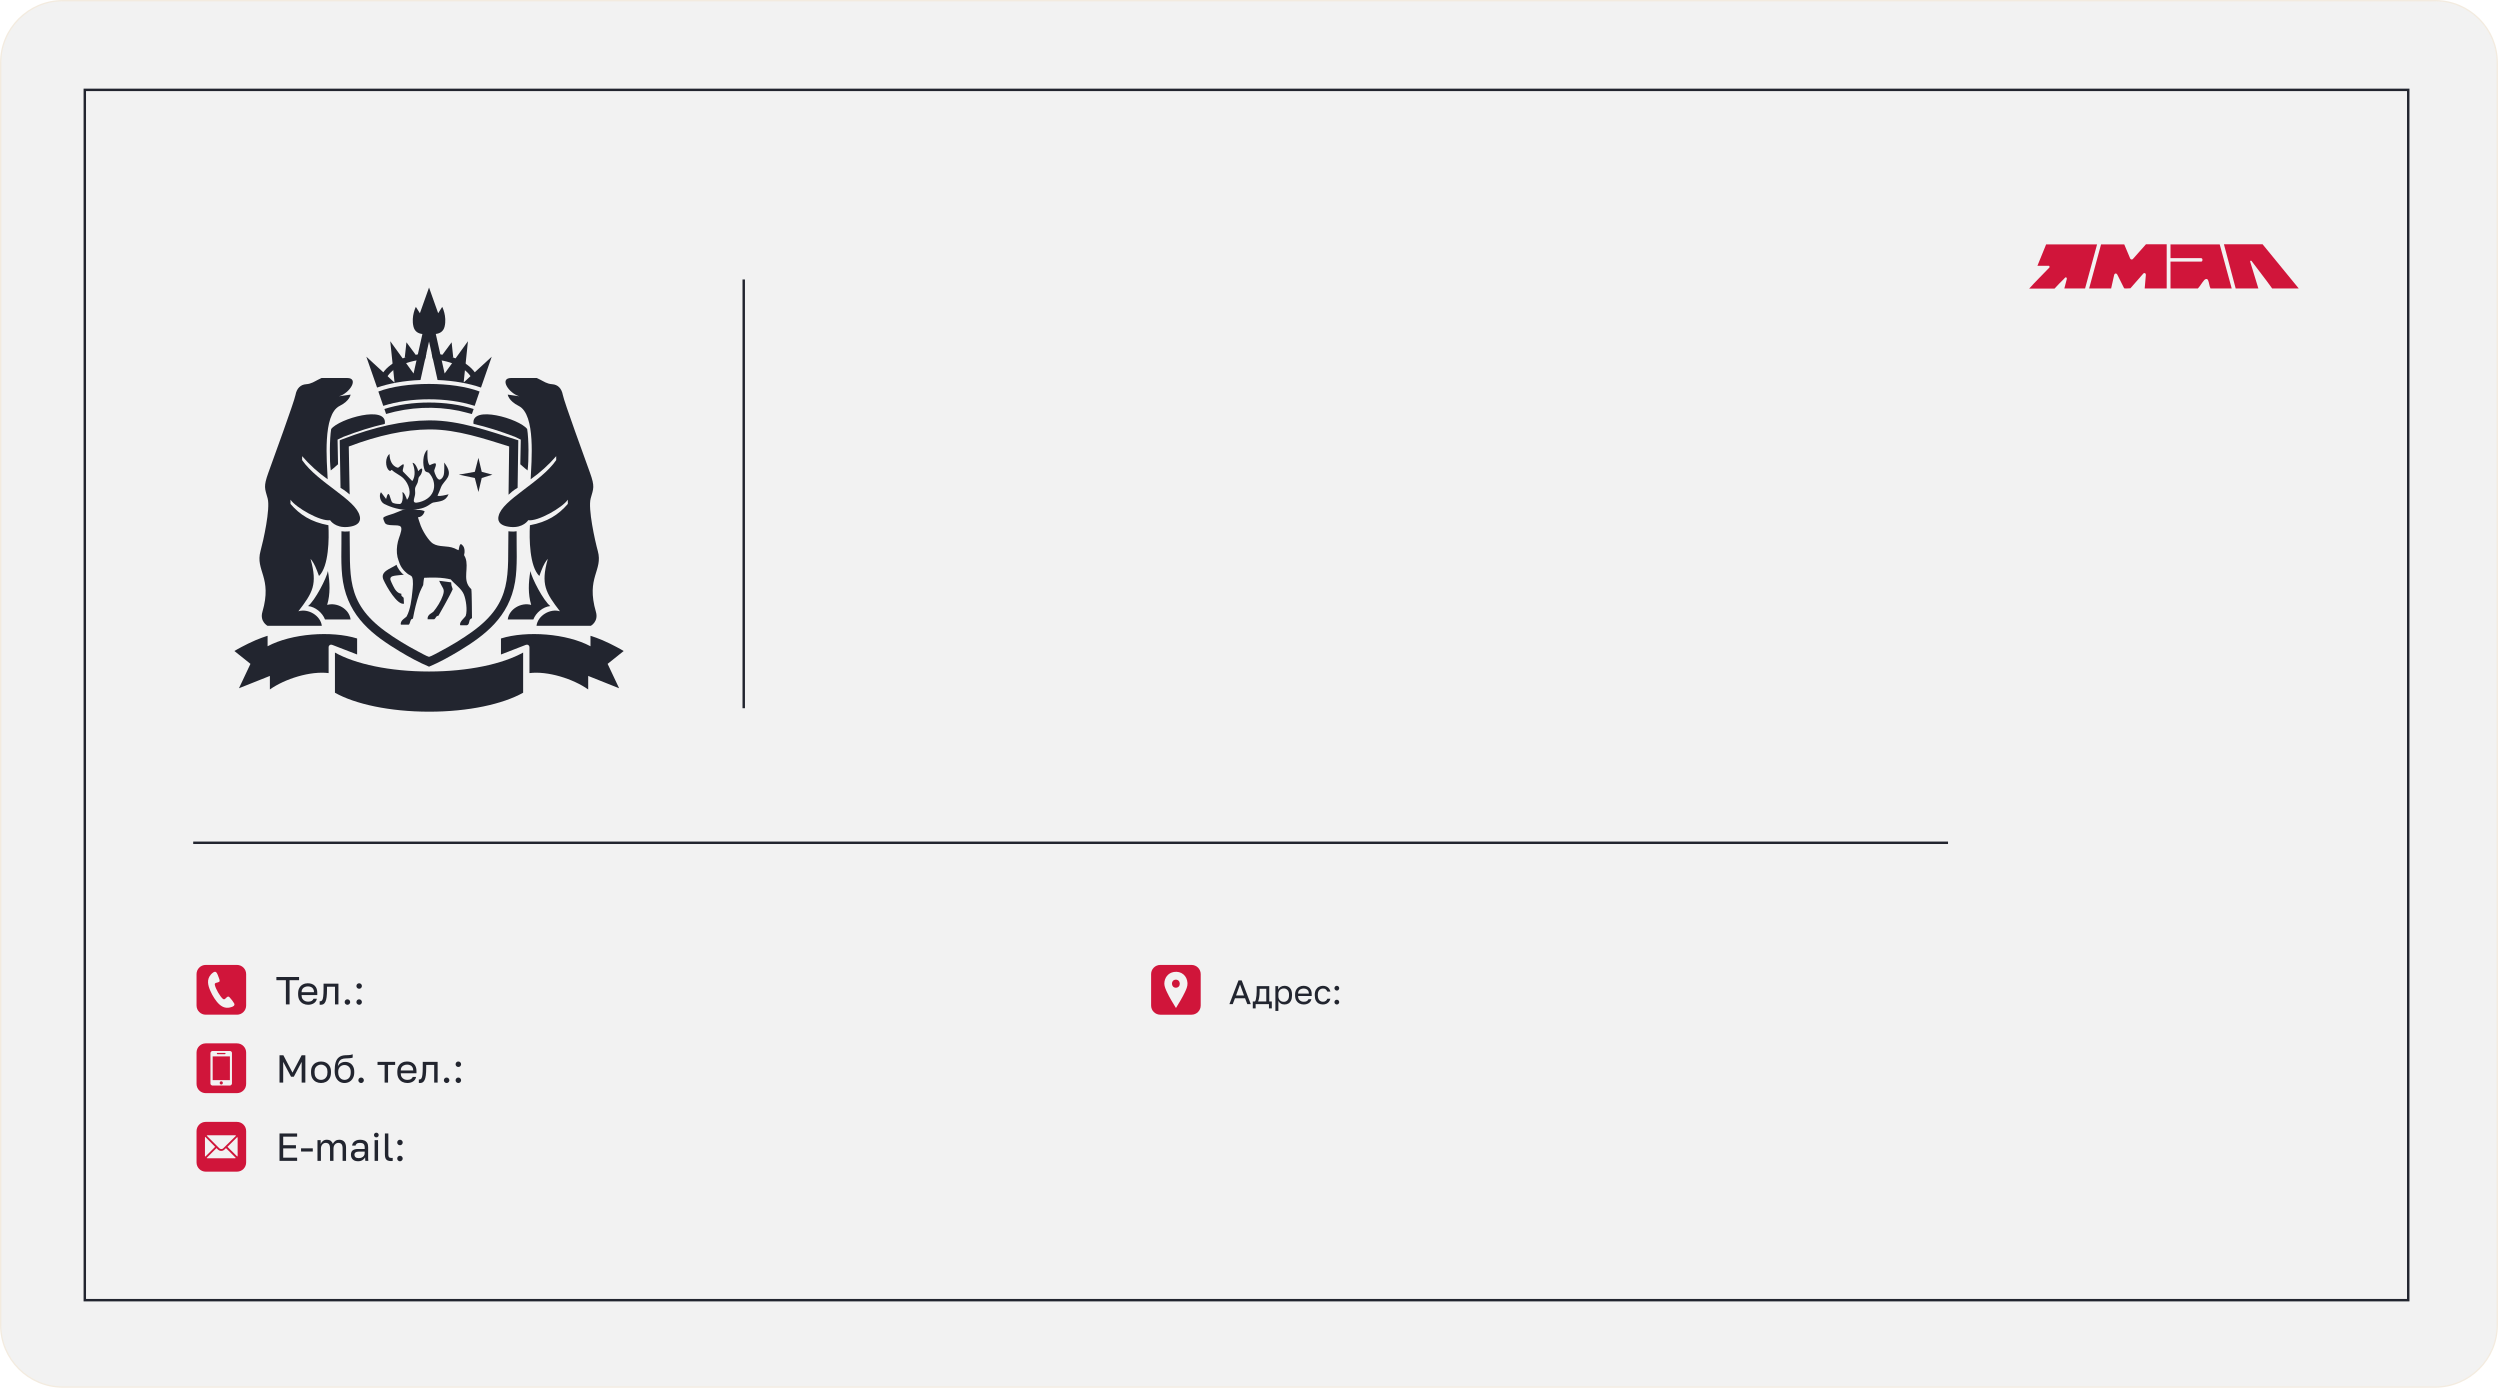
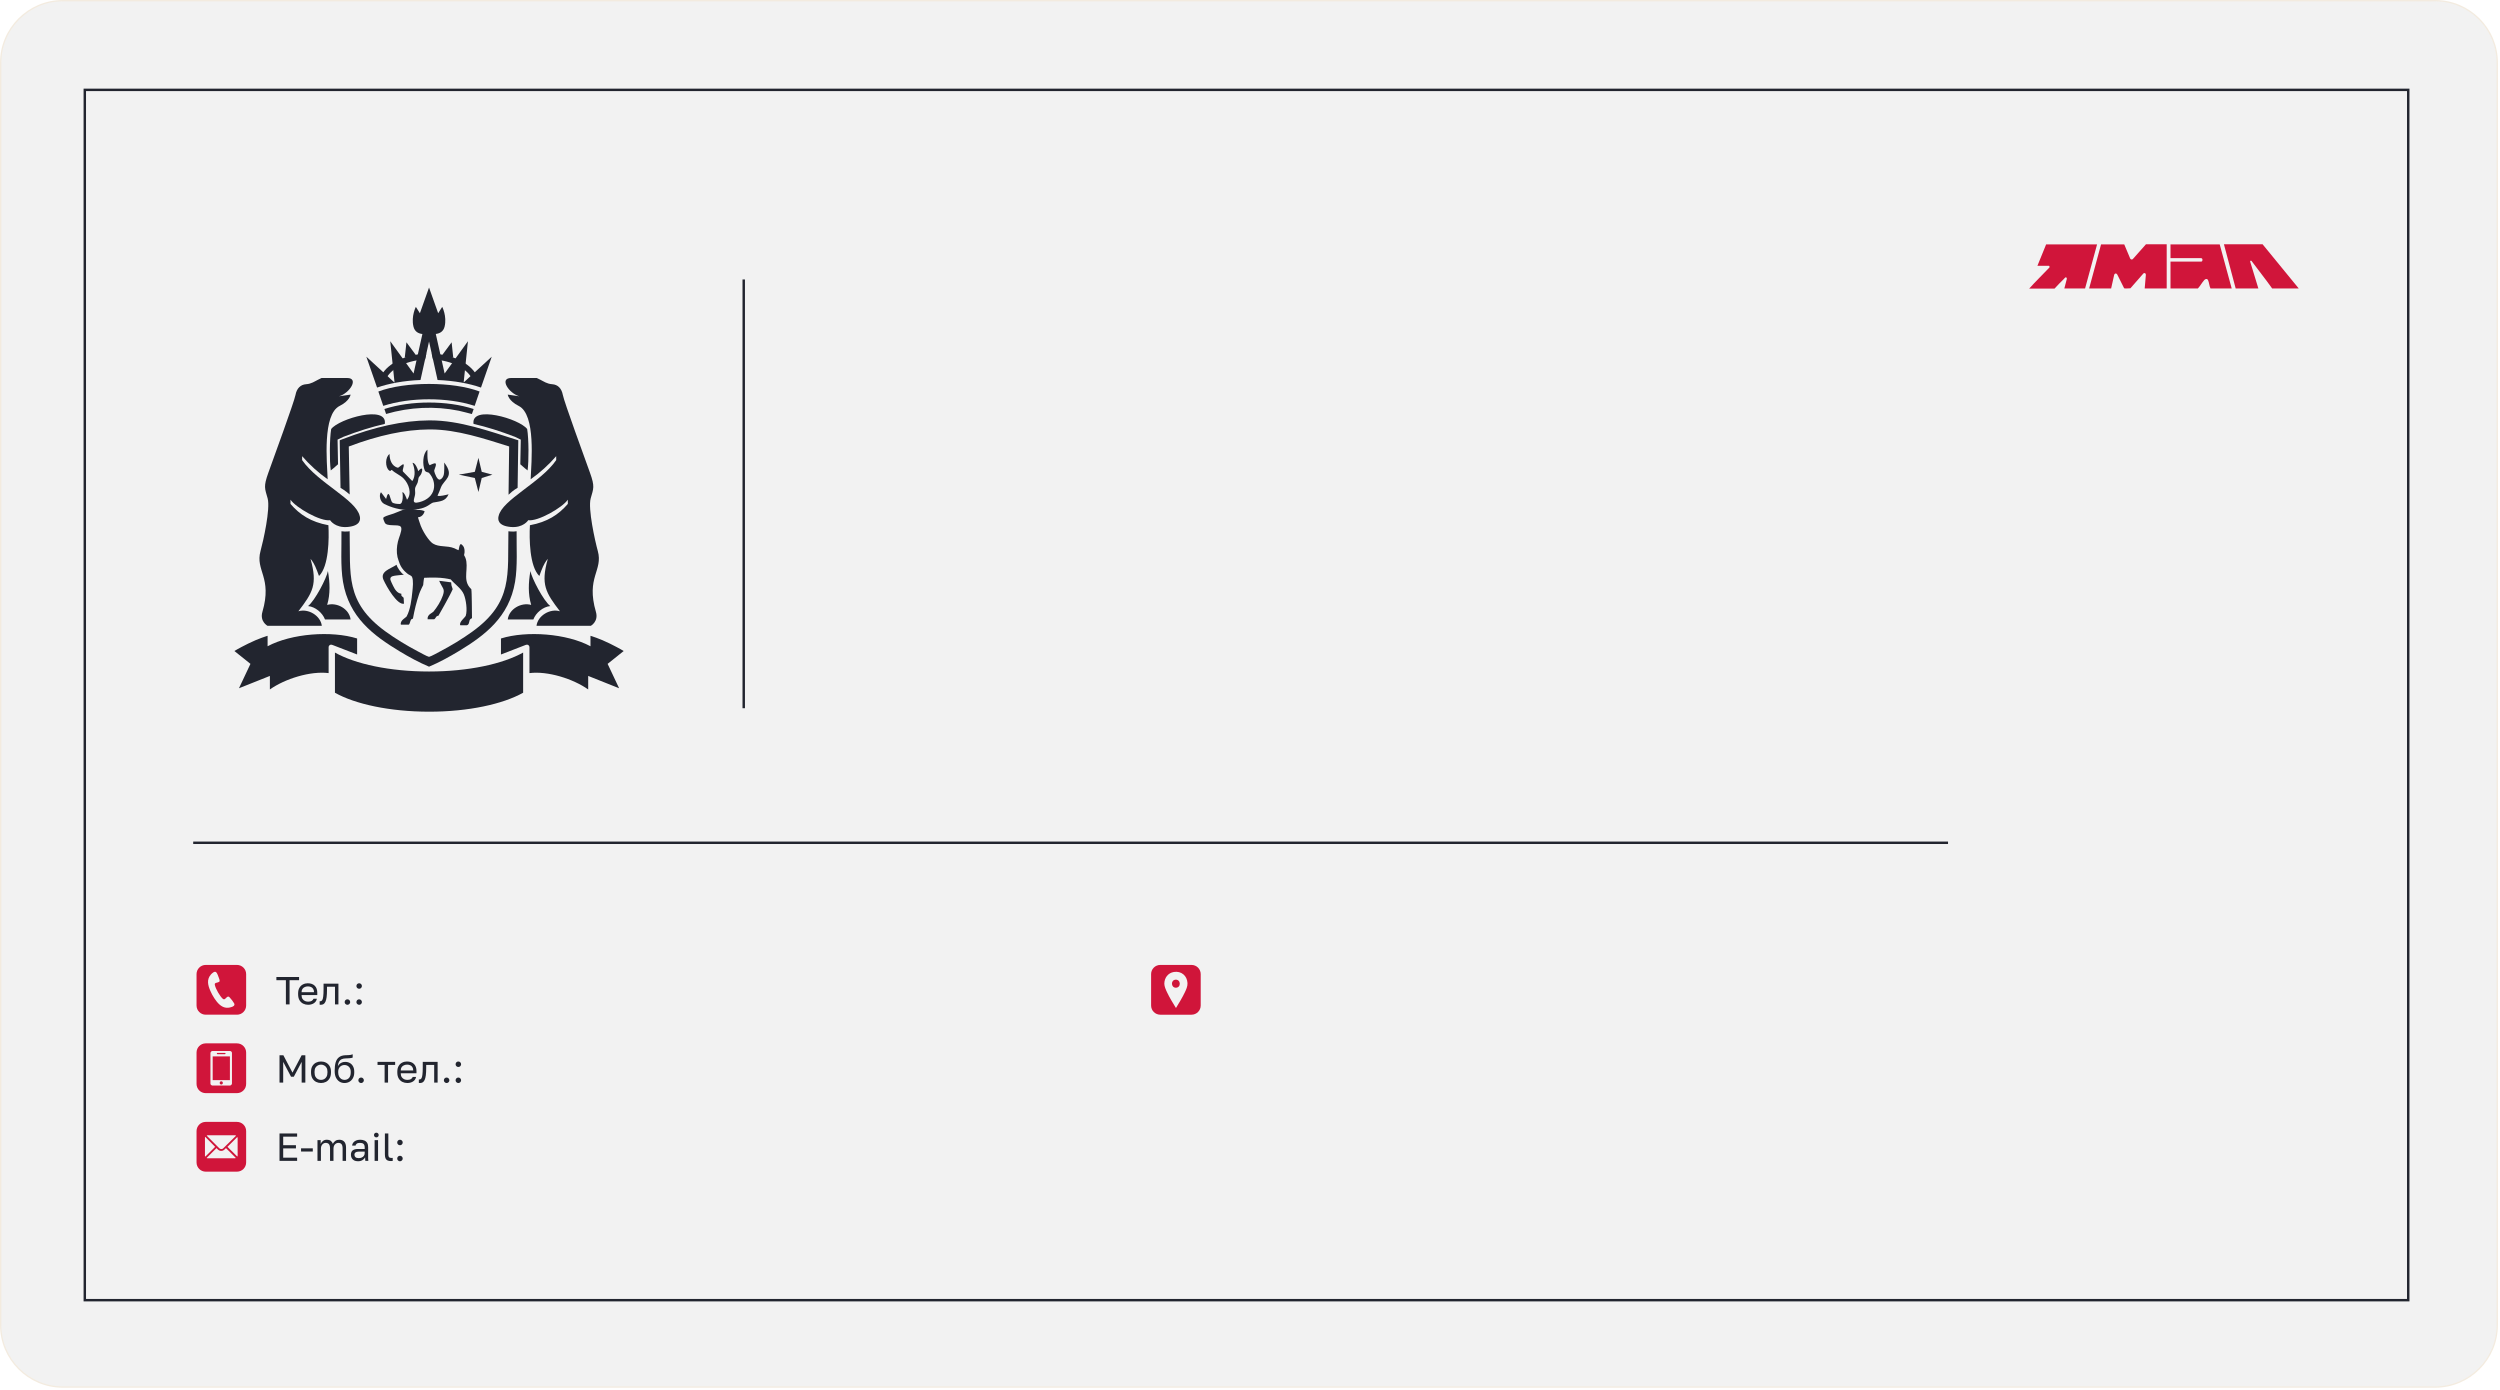
<svg xmlns="http://www.w3.org/2000/svg" width="921" height="512" viewBox="0 0 921 512" fill="none">
  <path d="M897.074 0.245H23.164C10.506 0.245 0.245 10.502 0.245 23.154V488.09C0.245 500.742 10.506 510.999 23.164 510.999H897.074C909.732 510.999 919.993 500.742 919.993 488.09V23.154C919.993 10.502 909.732 0.245 897.074 0.245Z" fill="#F2F2F2" stroke="#F3EBDF" stroke-width="0.489" stroke-miterlimit="10" />
  <path d="M769.632 106.277L774.029 90.029H782.571L784.734 95.18C784.878 95.577 785.347 95.757 785.707 95.469L790.573 89.993H798.214V106.277H790.104L790.537 101.233C790.537 100.693 790.104 100.441 789.672 100.693L784.842 106.205C784.842 106.205 782.715 106.349 782.535 106.205L780.012 101.161C779.688 100.585 779.075 100.621 778.859 101.269L777.742 106.277H769.632Z" fill="#D0153A" />
  <path d="M822.173 106.276H814.351C813.883 105.412 813.847 104.043 813.45 103.214C813.126 102.566 812.513 102.71 812.081 103.142C811.252 104.043 810.567 105.34 809.702 106.276H799.61V96.369H810.963C811.504 96.369 811.576 95.108 810.891 95.108H799.61V90.028H817.739L822.173 106.312V106.276Z" fill="#D0153A" />
  <path d="M772.575 89.992L768.142 106.276H760.5L761.437 102.674C761.185 101.629 760.717 102.386 760.32 102.782C759.167 103.935 757.977 105.088 756.896 106.312H747.561C749.94 103.646 752.535 101.161 754.986 98.567C755.166 98.459 754.986 97.918 754.842 97.918H750.588L753.796 90.028H772.575V89.992Z" fill="#D0153A" />
  <path d="M846.8 106.277H837.068C834.653 102.854 832.022 99.612 829.535 96.225C829.355 95.865 828.922 96.009 828.958 96.369L831.986 106.277H823.624L819.299 89.993H833.536C837.068 94.28 840.564 98.531 844.06 102.854C844.889 103.899 845.826 104.98 846.655 106.025C846.727 106.097 846.836 106.133 846.8 106.277Z" fill="#D0153A" />
  <path d="M71.178 310.481H717.654" stroke="#22252F" stroke-width="0.901" stroke-miterlimit="10" />
  <path d="M273.991 260.908L273.991 102.955" stroke="#22252F" stroke-width="0.901" stroke-miterlimit="10" />
  <path d="M887.194 33.107H31.239V478.982H887.194V33.107Z" stroke="#22252F" stroke-width="0.901" stroke-miterlimit="10" />
-   <path d="M452.909 369.926L456.26 361.173H457.436L460.787 369.926H459.512L458.674 367.751H454.972L454.135 369.926H452.909ZM455.36 366.725H458.286L456.823 362.674L455.36 366.725ZM461.531 371.49V368.951H462.343C462.468 368.784 462.577 368.505 462.669 368.113C462.76 367.713 462.831 367.246 462.881 366.713C462.939 366.179 462.969 365.625 462.969 365.049V363.299H467.595V368.951H468.533V371.49H467.483V369.926H462.581V371.49H461.531ZM463.469 368.951H466.495V364.274H464.044V365.3C464.044 366 463.994 366.679 463.894 367.338C463.802 367.988 463.661 368.526 463.469 368.951ZM469.852 372.427V363.299H470.878V364.549C471.103 364.107 471.415 363.77 471.815 363.536C472.224 363.295 472.695 363.174 473.228 363.174C474.062 363.174 474.729 363.449 475.229 363.999C475.729 364.541 475.98 365.35 475.98 366.425V366.675C475.98 367.425 475.863 368.051 475.629 368.551C475.404 369.051 475.083 369.426 474.667 369.676C474.258 369.926 473.779 370.051 473.228 370.051C472.662 370.051 472.186 369.926 471.803 369.676C471.428 369.426 471.144 369.114 470.953 368.738V372.427H469.852ZM472.978 369.076C473.52 369.076 473.97 368.872 474.329 368.463C474.696 368.055 474.879 367.459 474.879 366.675V366.425C474.879 365.7 474.696 365.141 474.329 364.749C473.97 364.349 473.52 364.149 472.978 364.149C472.578 364.149 472.224 364.233 471.915 364.399C471.615 364.566 471.378 364.795 471.203 365.087C471.036 365.37 470.953 365.691 470.953 366.05V367.05C470.953 367.45 471.036 367.805 471.203 368.113C471.378 368.413 471.615 368.651 471.915 368.826C472.224 368.993 472.578 369.076 472.978 369.076ZM480.297 370.051C479.738 370.051 479.213 369.931 478.721 369.689C478.238 369.447 477.846 369.076 477.546 368.576C477.254 368.076 477.108 367.442 477.108 366.675V366.425C477.108 365.691 477.25 365.087 477.533 364.612C477.817 364.128 478.192 363.77 478.659 363.536C479.125 363.295 479.63 363.174 480.172 363.174C481.147 363.174 481.901 363.441 482.435 363.974C482.969 364.508 483.235 365.262 483.235 366.237V366.938H478.208C478.208 367.455 478.313 367.867 478.521 368.176C478.738 368.484 479.005 368.709 479.321 368.851C479.646 368.984 479.972 369.051 480.297 369.051C480.797 369.051 481.18 368.968 481.447 368.801C481.722 368.634 481.918 368.405 482.035 368.113H483.11C482.977 368.747 482.648 369.23 482.122 369.564C481.606 369.889 480.997 370.051 480.297 370.051ZM480.234 364.174C479.892 364.174 479.567 364.241 479.259 364.374C478.95 364.499 478.696 364.699 478.496 364.974C478.304 365.25 478.208 365.604 478.208 366.037H482.197C482.189 365.579 482.093 365.216 481.91 364.949C481.735 364.674 481.501 364.478 481.21 364.362C480.918 364.237 480.593 364.174 480.234 364.174ZM487.363 370.051C486.796 370.051 486.283 369.931 485.825 369.689C485.375 369.439 485.016 369.064 484.749 368.563C484.491 368.063 484.362 367.434 484.362 366.675V366.425C484.362 365.708 484.503 365.108 484.787 364.624C485.07 364.141 485.441 363.778 485.9 363.536C486.358 363.295 486.846 363.174 487.363 363.174C487.888 363.174 488.338 363.27 488.713 363.461C489.097 363.645 489.405 363.899 489.639 364.224C489.872 364.541 490.031 364.899 490.114 365.3H488.989C488.855 364.983 488.668 364.716 488.426 364.499C488.192 364.283 487.838 364.174 487.363 364.174C487.038 364.174 486.733 364.253 486.45 364.412C486.167 364.562 485.933 364.804 485.75 365.137C485.575 365.462 485.487 365.891 485.487 366.425V366.675C485.487 367.242 485.575 367.701 485.75 368.051C485.933 368.401 486.167 368.655 486.45 368.813C486.733 368.972 487.038 369.051 487.363 369.051C487.771 369.051 488.113 368.951 488.388 368.751C488.672 368.551 488.872 368.276 488.989 367.926H490.114C490.014 368.359 489.835 368.738 489.576 369.064C489.318 369.38 489.001 369.626 488.626 369.801C488.251 369.968 487.83 370.051 487.363 370.051ZM492.489 370.051C492.331 370.051 492.185 370.01 492.051 369.926C491.918 369.851 491.809 369.747 491.726 369.614C491.651 369.48 491.614 369.334 491.614 369.176C491.614 368.926 491.697 368.718 491.864 368.551C492.039 368.384 492.247 368.301 492.489 368.301C492.731 368.301 492.935 368.384 493.102 368.551C493.277 368.718 493.364 368.926 493.364 369.176C493.364 369.334 493.323 369.48 493.239 369.614C493.164 369.747 493.06 369.851 492.927 369.926C492.802 370.01 492.656 370.051 492.489 370.051ZM492.489 364.924C492.331 364.924 492.185 364.887 492.051 364.812C491.918 364.729 491.809 364.62 491.726 364.487C491.651 364.353 491.614 364.207 491.614 364.049C491.614 363.799 491.697 363.591 491.864 363.424C492.039 363.257 492.247 363.174 492.489 363.174C492.731 363.174 492.935 363.257 493.102 363.424C493.277 363.591 493.364 363.799 493.364 364.049C493.364 364.207 493.323 364.353 493.239 364.487C493.164 364.62 493.06 364.729 492.927 364.812C492.802 364.887 492.656 364.924 492.489 364.924Z" fill="#22252F" />
  <path d="M105.323 370.02V361.112H101.821V359.93H110.181V361.112H106.678V370.02H105.323ZM113.5 370.164C112.857 370.164 112.251 370.025 111.684 369.746C111.127 369.468 110.675 369.04 110.329 368.463C109.993 367.887 109.825 367.156 109.825 366.272V365.984C109.825 365.138 109.988 364.442 110.315 363.894C110.642 363.336 111.074 362.923 111.612 362.654C112.15 362.375 112.732 362.236 113.356 362.236C114.481 362.236 115.35 362.544 115.965 363.159C116.58 363.774 116.888 364.643 116.888 365.768V366.575H111.093C111.093 367.171 111.213 367.646 111.454 368.002C111.703 368.358 112.011 368.617 112.376 368.78C112.751 368.934 113.126 369.011 113.5 369.011C114.077 369.011 114.519 368.915 114.827 368.723C115.144 368.531 115.37 368.266 115.504 367.93H116.744C116.59 368.66 116.21 369.218 115.605 369.602C115.009 369.977 114.308 370.164 113.5 370.164ZM113.428 363.389C113.034 363.389 112.66 363.466 112.304 363.62C111.948 363.764 111.655 363.995 111.425 364.312C111.204 364.629 111.093 365.037 111.093 365.537H115.692C115.682 365.009 115.571 364.591 115.36 364.283C115.158 363.966 114.889 363.74 114.553 363.606C114.216 363.461 113.842 363.389 113.428 363.389ZM118.19 370.164C118.123 370.164 118.05 370.159 117.974 370.15C117.906 370.14 117.834 370.131 117.757 370.121V368.853C117.786 368.862 117.858 368.867 117.974 368.867C118.262 368.867 118.497 368.742 118.68 368.492C118.863 368.233 118.992 367.781 119.069 367.137C119.156 366.484 119.199 365.571 119.199 364.398V362.38H124.676V370.02H123.408V363.505H120.467V364.687C120.467 365.753 120.419 366.642 120.323 367.353C120.227 368.055 120.083 368.612 119.891 369.026C119.708 369.439 119.473 369.732 119.184 369.905C118.896 370.078 118.565 370.164 118.19 370.164ZM127.991 370.164C127.809 370.164 127.641 370.116 127.487 370.02C127.333 369.934 127.208 369.814 127.112 369.66C127.026 369.506 126.982 369.338 126.982 369.155C126.982 368.867 127.078 368.627 127.271 368.435C127.472 368.242 127.713 368.146 127.991 368.146C128.27 368.146 128.505 368.242 128.698 368.435C128.899 368.627 129 368.867 129 369.155C129 369.338 128.952 369.506 128.856 369.66C128.77 369.814 128.65 369.934 128.496 370.02C128.352 370.116 128.184 370.164 127.991 370.164ZM132.313 370.164C132.13 370.164 131.962 370.116 131.808 370.02C131.655 369.934 131.53 369.814 131.434 369.66C131.347 369.506 131.304 369.338 131.304 369.155C131.304 368.867 131.4 368.627 131.592 368.435C131.794 368.242 132.034 368.146 132.313 368.146C132.592 368.146 132.827 368.242 133.019 368.435C133.221 368.627 133.322 368.867 133.322 369.155C133.322 369.338 133.274 369.506 133.178 369.66C133.091 369.814 132.971 369.934 132.818 370.02C132.673 370.116 132.505 370.164 132.313 370.164ZM132.313 364.254C132.13 364.254 131.962 364.211 131.808 364.124C131.655 364.028 131.53 363.903 131.434 363.75C131.347 363.596 131.304 363.428 131.304 363.245C131.304 362.957 131.4 362.717 131.592 362.524C131.794 362.332 132.034 362.236 132.313 362.236C132.592 362.236 132.827 362.332 133.019 362.524C133.221 362.717 133.322 362.957 133.322 363.245C133.322 363.428 133.274 363.596 133.178 363.75C133.091 363.903 132.971 364.028 132.818 364.124C132.673 364.211 132.505 364.254 132.313 364.254Z" fill="#22252F" />
  <path d="M102.974 398.839V388.749H104.386L107.759 395.163L111.133 388.749H112.488V398.839H111.133V391.199L108.235 396.677H107.226L104.329 391.199V398.839H102.974ZM118.259 398.983C117.615 398.983 117.009 398.844 116.442 398.565C115.885 398.277 115.433 397.845 115.087 397.268C114.751 396.691 114.583 395.966 114.583 395.091V394.803C114.583 393.977 114.751 393.285 115.087 392.727C115.433 392.17 115.885 391.752 116.442 391.473C117.009 391.195 117.615 391.055 118.259 391.055C118.912 391.055 119.517 391.195 120.075 391.473C120.632 391.752 121.079 392.17 121.415 392.727C121.761 393.285 121.934 393.977 121.934 394.803V395.091C121.934 395.966 121.761 396.691 121.415 397.268C121.079 397.845 120.632 398.277 120.075 398.565C119.517 398.844 118.912 398.983 118.259 398.983ZM118.259 397.83C118.653 397.83 119.027 397.744 119.383 397.571C119.748 397.388 120.046 397.095 120.277 396.691C120.517 396.288 120.637 395.754 120.637 395.091V394.803C120.637 394.188 120.517 393.693 120.277 393.318C120.046 392.934 119.748 392.655 119.383 392.482C119.027 392.3 118.653 392.208 118.259 392.208C117.874 392.208 117.499 392.3 117.134 392.482C116.769 392.655 116.466 392.934 116.226 393.318C115.995 393.693 115.88 394.188 115.88 394.803V395.091C115.88 395.754 115.995 396.288 116.226 396.691C116.466 397.095 116.769 397.388 117.134 397.571C117.499 397.744 117.874 397.83 118.259 397.83ZM126.902 398.983C126.229 398.983 125.619 398.815 125.071 398.479C124.533 398.133 124.101 397.638 123.774 396.994C123.457 396.35 123.298 395.572 123.298 394.659V394.371C123.298 393.217 123.413 392.232 123.644 391.416C123.884 390.599 124.288 389.964 124.855 389.513C125.422 389.052 126.2 388.797 127.19 388.749C127.594 388.73 127.964 388.715 128.3 388.706C128.636 388.686 128.939 388.658 129.208 388.619C129.477 388.571 129.717 388.494 129.929 388.388V389.614C129.833 389.671 129.674 389.719 129.453 389.758C129.242 389.796 128.968 389.83 128.632 389.859C128.295 389.878 127.887 389.897 127.406 389.916C126.791 389.926 126.272 390.027 125.85 390.219C125.436 390.411 125.114 390.719 124.884 391.142C124.653 391.565 124.509 392.136 124.451 392.857C124.605 392.511 124.816 392.218 125.086 391.978C125.355 391.728 125.667 391.536 126.022 391.401C126.378 391.267 126.767 391.199 127.19 391.199C127.844 391.199 128.415 391.344 128.905 391.632C129.405 391.92 129.794 392.333 130.073 392.871C130.361 393.41 130.506 394.054 130.506 394.803V395.091C130.506 395.879 130.347 396.566 130.03 397.153C129.722 397.729 129.295 398.181 128.747 398.508C128.209 398.825 127.594 398.983 126.902 398.983ZM126.902 397.83C127.574 397.83 128.127 397.6 128.559 397.138C128.992 396.667 129.208 395.985 129.208 395.091V394.803C129.208 394.063 128.992 393.472 128.559 393.03C128.127 392.578 127.574 392.353 126.902 392.353C126.229 392.353 125.677 392.578 125.244 393.03C124.812 393.472 124.595 394.063 124.595 394.803V395.091C124.595 395.658 124.696 396.148 124.898 396.562C125.11 396.965 125.388 397.278 125.734 397.499C126.09 397.72 126.479 397.83 126.902 397.83ZM133.031 398.983C132.848 398.983 132.68 398.935 132.526 398.839C132.373 398.753 132.248 398.633 132.152 398.479C132.065 398.325 132.022 398.157 132.022 397.974C132.022 397.686 132.118 397.446 132.31 397.254C132.512 397.061 132.752 396.965 133.031 396.965C133.31 396.965 133.545 397.061 133.737 397.254C133.939 397.446 134.04 397.686 134.04 397.974C134.04 398.157 133.992 398.325 133.896 398.479C133.809 398.633 133.689 398.753 133.535 398.839C133.391 398.935 133.223 398.983 133.031 398.983ZM141.691 398.839V392.324H139.082V391.199H145.569V392.324H142.96V398.839H141.691ZM150.044 398.983C149.401 398.983 148.795 398.844 148.228 398.565C147.671 398.287 147.219 397.859 146.873 397.282C146.537 396.706 146.369 395.975 146.369 395.091V394.803C146.369 393.957 146.532 393.261 146.859 392.713C147.185 392.156 147.618 391.742 148.156 391.473C148.694 391.195 149.276 391.055 149.9 391.055C151.025 391.055 151.894 391.363 152.509 391.978C153.124 392.593 153.432 393.462 153.432 394.587V395.394H147.637C147.637 395.99 147.757 396.466 147.997 396.821C148.247 397.177 148.555 397.436 148.92 397.6C149.295 397.753 149.67 397.83 150.044 397.83C150.621 397.83 151.063 397.734 151.371 397.542C151.688 397.35 151.913 397.085 152.048 396.749H153.288C153.134 397.479 152.754 398.037 152.149 398.421C151.553 398.796 150.852 398.983 150.044 398.983ZM149.972 392.208C149.578 392.208 149.204 392.285 148.848 392.439C148.492 392.583 148.199 392.814 147.969 393.131C147.748 393.448 147.637 393.857 147.637 394.356H152.235C152.226 393.828 152.115 393.41 151.904 393.102C151.702 392.785 151.433 392.559 151.097 392.425C150.76 392.28 150.386 392.208 149.972 392.208ZM154.734 398.983C154.666 398.983 154.594 398.979 154.517 398.969C154.45 398.959 154.378 398.95 154.301 398.94V397.672C154.33 397.681 154.402 397.686 154.517 397.686C154.806 397.686 155.041 397.561 155.224 397.311C155.406 397.052 155.536 396.6 155.613 395.956C155.699 395.303 155.743 394.39 155.743 393.217V391.199H161.22V398.839H159.952V392.324H157.011V393.506C157.011 394.572 156.963 395.461 156.867 396.172C156.771 396.874 156.627 397.431 156.435 397.845C156.252 398.258 156.017 398.551 155.728 398.724C155.44 398.897 155.108 398.983 154.734 398.983ZM164.535 398.983C164.353 398.983 164.184 398.935 164.031 398.839C163.877 398.753 163.752 398.633 163.656 398.479C163.569 398.325 163.526 398.157 163.526 397.974C163.526 397.686 163.622 397.446 163.814 397.254C164.016 397.061 164.257 396.965 164.535 396.965C164.814 396.965 165.049 397.061 165.242 397.254C165.443 397.446 165.544 397.686 165.544 397.974C165.544 398.157 165.496 398.325 165.4 398.479C165.314 398.633 165.194 398.753 165.04 398.839C164.896 398.935 164.727 398.983 164.535 398.983ZM168.857 398.983C168.674 398.983 168.506 398.935 168.352 398.839C168.199 398.753 168.074 398.633 167.978 398.479C167.891 398.325 167.848 398.157 167.848 397.974C167.848 397.686 167.944 397.446 168.136 397.254C168.338 397.061 168.578 396.965 168.857 396.965C169.136 396.965 169.371 397.061 169.563 397.254C169.765 397.446 169.866 397.686 169.866 397.974C169.866 398.157 169.818 398.325 169.722 398.479C169.635 398.633 169.515 398.753 169.361 398.839C169.217 398.935 169.049 398.983 168.857 398.983ZM168.857 393.073C168.674 393.073 168.506 393.03 168.352 392.944C168.199 392.847 168.074 392.723 167.978 392.569C167.891 392.415 167.848 392.247 167.848 392.064C167.848 391.776 167.944 391.536 168.136 391.344C168.338 391.151 168.578 391.055 168.857 391.055C169.136 391.055 169.371 391.151 169.563 391.344C169.765 391.536 169.866 391.776 169.866 392.064C169.866 392.247 169.818 392.415 169.722 392.569C169.635 392.723 169.515 392.847 169.361 392.944C169.217 393.03 169.049 393.073 168.857 393.073Z" fill="#22252F" />
  <path d="M102.974 427.663V417.573H109.46V418.755H104.329V421.883H109.028V423.065H104.329V426.481H109.46V427.663H102.974ZM110.907 424.218V423.036H115.231V424.218H110.907ZM116.959 427.663V420.023H118.142V421.465C118.305 420.994 118.584 420.614 118.978 420.326C119.381 420.028 119.838 419.879 120.347 419.879C121.01 419.879 121.519 420.023 121.875 420.312C122.231 420.59 122.476 420.951 122.61 421.393C122.86 420.922 123.177 420.552 123.561 420.283C123.955 420.014 124.426 419.879 124.974 419.879C125.762 419.879 126.377 420.12 126.819 420.6C127.261 421.071 127.482 421.816 127.482 422.834V427.663H126.214V423.123C126.214 422.363 126.079 421.825 125.81 421.508C125.551 421.191 125.152 421.033 124.614 421.033C124.306 421.033 124.018 421.119 123.749 421.292C123.48 421.455 123.264 421.696 123.1 422.013C122.937 422.32 122.855 422.69 122.855 423.123V427.663H121.587V423.123C121.587 422.363 121.452 421.825 121.183 421.508C120.914 421.191 120.515 421.033 119.987 421.033C119.679 421.033 119.391 421.119 119.122 421.292C118.853 421.455 118.636 421.696 118.473 422.013C118.31 422.32 118.228 422.69 118.228 423.123V427.663H116.959ZM131.89 427.807C131.333 427.807 130.857 427.707 130.463 427.505C130.078 427.293 129.785 427.01 129.584 426.654C129.382 426.289 129.281 425.881 129.281 425.429C129.281 424.67 129.502 424.122 129.944 423.786C130.396 423.449 131.039 423.281 131.875 423.281H134.355V422.762C134.355 422.109 134.206 421.657 133.908 421.407C133.62 421.157 133.182 421.033 132.596 421.033C132.048 421.033 131.65 421.138 131.4 421.35C131.15 421.551 131.011 421.782 130.982 422.042H129.713C129.742 421.628 129.881 421.263 130.131 420.946C130.381 420.619 130.722 420.36 131.155 420.168C131.587 419.975 132.092 419.879 132.668 419.879C133.274 419.879 133.797 419.975 134.24 420.168C134.682 420.35 135.023 420.643 135.263 421.047C135.503 421.441 135.623 421.965 135.623 422.618V425.717C135.623 426.121 135.623 426.477 135.623 426.784C135.633 427.082 135.657 427.375 135.695 427.663H134.585C134.557 427.442 134.537 427.236 134.528 427.043C134.518 426.842 134.513 426.616 134.513 426.366C134.312 426.77 133.985 427.111 133.533 427.389C133.082 427.668 132.534 427.807 131.89 427.807ZM132.164 426.654C132.567 426.654 132.933 426.582 133.259 426.438C133.596 426.294 133.86 426.083 134.052 425.804C134.254 425.525 134.355 425.184 134.355 424.78V424.261H132.092C131.621 424.261 131.251 424.358 130.982 424.55C130.713 424.732 130.578 425.025 130.578 425.429C130.578 425.785 130.703 426.078 130.953 426.308C131.212 426.539 131.616 426.654 132.164 426.654ZM138.008 427.663V420.023H139.276V427.663H138.008ZM138.642 419.014C138.392 419.014 138.186 418.933 138.022 418.769C137.859 418.606 137.777 418.399 137.777 418.15C137.777 417.9 137.859 417.693 138.022 417.53C138.186 417.366 138.392 417.285 138.642 417.285C138.892 417.285 139.099 417.366 139.262 417.53C139.425 417.693 139.507 417.9 139.507 418.15C139.507 418.399 139.425 418.606 139.262 418.769C139.099 418.933 138.892 419.014 138.642 419.014ZM144.027 427.735C143.499 427.735 143.066 427.654 142.73 427.49C142.403 427.317 142.163 427.053 142.009 426.698C141.865 426.332 141.793 425.861 141.793 425.285V417.573H143.062V425.285C143.062 425.785 143.143 426.126 143.307 426.308C143.47 426.491 143.758 426.582 144.171 426.582C144.277 426.582 144.368 426.582 144.445 426.582C144.522 426.573 144.599 426.563 144.676 426.553V427.678C144.628 427.687 144.561 427.697 144.474 427.707C144.397 427.716 144.316 427.721 144.229 427.721C144.152 427.731 144.085 427.735 144.027 427.735ZM147.347 427.807C147.165 427.807 146.996 427.759 146.843 427.663C146.689 427.577 146.564 427.457 146.468 427.303C146.381 427.149 146.338 426.981 146.338 426.798C146.338 426.51 146.434 426.27 146.626 426.078C146.828 425.885 147.069 425.789 147.347 425.789C147.626 425.789 147.861 425.885 148.054 426.078C148.255 426.27 148.356 426.51 148.356 426.798C148.356 426.981 148.308 427.149 148.212 427.303C148.126 427.457 148.005 427.577 147.852 427.663C147.708 427.759 147.539 427.807 147.347 427.807ZM147.347 421.897C147.165 421.897 146.996 421.854 146.843 421.768C146.689 421.672 146.564 421.547 146.468 421.393C146.381 421.239 146.338 421.071 146.338 420.888C146.338 420.6 146.434 420.36 146.626 420.168C146.828 419.975 147.069 419.879 147.347 419.879C147.626 419.879 147.861 419.975 148.054 420.168C148.255 420.36 148.356 420.6 148.356 420.888C148.356 421.071 148.308 421.239 148.212 421.393C148.126 421.547 148.005 421.672 147.852 421.768C147.708 421.854 147.539 421.897 147.347 421.897Z" fill="#22252F" />
  <path d="M87.291 355.477H75.793C73.922 355.477 72.405 356.993 72.405 358.864V370.429C72.405 372.299 73.922 373.815 75.793 373.815H87.291C89.162 373.815 90.679 372.299 90.679 370.429V358.864C90.679 356.993 89.162 355.477 87.291 355.477Z" fill="#D0153A" />
  <path d="M87.291 384.375H75.793C73.922 384.375 72.405 385.892 72.405 387.762V399.327C72.405 401.197 73.922 402.713 75.793 402.713H87.291C89.162 402.713 90.679 401.197 90.679 399.327V387.762C90.679 385.892 89.162 384.375 87.291 384.375Z" fill="#D0153A" />
  <path d="M87.291 413.305H75.793C73.922 413.305 72.405 414.821 72.405 416.691V428.256C72.405 430.126 73.922 431.643 75.793 431.643H87.291C89.162 431.643 90.679 430.126 90.679 428.256V416.691C90.679 414.821 89.162 413.305 87.291 413.305Z" fill="#D0153A" />
  <path d="M80.907 370.107C79.537 368.918 78.24 366.756 77.519 365.099C76.618 363.045 76.042 360.92 77.663 359.046C78.06 358.578 79.141 357.533 79.718 358.254C80.006 358.578 80.402 359.551 80.546 360.019C80.691 360.343 80.979 361.136 80.907 361.46C80.835 361.856 79.862 362 79.537 362.108C79.069 362.289 79.069 362.541 79.177 362.973C79.501 364.378 80.979 366.936 82.024 367.909C82.781 368.593 83.141 367.621 83.718 367.26C84.15 366.972 84.403 367.224 84.691 367.549C85.195 368.053 85.88 368.99 86.24 369.602C86.709 370.467 85.808 370.863 85.123 371.043C83.501 371.548 82.132 371.187 80.871 370.071L80.907 370.107Z" fill="#F2F2F2" />
  <path d="M84.733 387.184H78.246C77.885 387.22 77.597 387.509 77.525 387.905V399.181C77.525 399.542 77.813 399.83 78.174 399.902H84.805C85.129 399.794 85.381 399.578 85.453 399.217V387.905C85.453 387.509 85.093 387.184 84.697 387.184H84.733ZM80.12 387.905H82.859C82.859 387.905 83.111 388.013 83.111 388.157C83.111 388.229 83.111 388.265 83.039 388.301C83.003 388.337 82.931 388.373 82.859 388.373H80.12C80.12 388.373 79.868 388.265 79.868 388.121C79.868 387.977 79.976 387.869 80.12 387.869V387.905ZM81.525 399.542C80.769 399.542 80.733 398.425 81.453 398.353C82.282 398.281 82.318 399.542 81.525 399.542ZM84.697 397.92H78.354V389.166H84.697V397.92Z" fill="#F2F2F2" />
  <path d="M87.4 418.853C87.4 418.853 87.544 419.142 87.544 419.178V425.773C87.544 425.773 87.472 426.061 87.436 426.097L83.797 422.493L87.436 418.853H87.4Z" fill="#F2F2F2" />
  <path d="M75.505 425.844V419.069C75.505 419.069 75.541 418.781 75.649 418.853L79.253 422.493L75.649 426.096C75.649 426.096 75.541 425.916 75.505 425.88V425.844Z" fill="#F2F2F2" />
  <path d="M76.367 418.24H86.602C86.602 418.24 86.89 418.277 86.926 418.349V418.421C85.304 420.006 83.719 421.592 82.133 423.141C81.701 423.43 81.16 423.358 80.764 422.997L76.151 418.385C76.151 418.385 76.331 418.277 76.403 418.24H76.367Z" fill="#F2F2F2" />
  <path d="M79.751 422.961C79.751 422.961 80.292 423.502 80.364 423.574C80.904 424.043 81.697 424.151 82.31 423.79C82.706 423.574 82.922 423.214 83.247 422.961L86.887 426.601C86.887 426.601 86.598 426.709 86.562 426.709H76.472C76.472 426.709 76.256 426.709 76.184 426.637C76.184 426.637 76.112 426.637 76.147 426.565L79.751 422.961Z" fill="#F2F2F2" />
  <path d="M438.952 355.479H427.454C425.583 355.479 424.066 356.995 424.066 358.866V370.43C424.066 372.301 425.583 373.817 427.454 373.817H438.952C440.823 373.817 442.34 372.301 442.34 370.43V358.866C442.34 356.995 440.823 355.479 438.952 355.479Z" fill="#D0153A" />
  <path d="M433.221 371.296H433.185C432.032 369.423 430.879 367.549 429.942 365.568C429.509 364.667 428.933 363.37 428.933 362.397C428.969 360.236 430.266 358.434 432.464 358.074C435.203 357.642 437.33 359.443 437.474 362.181C437.546 363.37 436.969 364.595 436.465 365.64C435.528 367.585 434.374 369.459 433.257 371.296H433.221ZM433.041 360.92C431.203 361.1 431.383 363.874 433.185 363.874C435.203 363.874 435.059 360.74 433.041 360.92Z" fill="#F2F2F2" />
  <path d="M184.552 235.218V241.115L193.416 237.685C193.416 237.685 193.862 237.488 194.134 237.488C194.629 237.488 195.05 237.907 195.05 238.401C195.05 238.549 195.05 247.975 195.05 247.975C201.785 247.111 211.194 250.097 216.691 253.996V249.011L228.081 253.552L223.847 244.57L229.765 239.832C229.765 239.832 228.527 239.018 224.664 237.093C220.802 235.168 217.533 234.231 217.533 234.231V238.08C208.743 233.367 193.961 232.281 184.552 235.218Z" fill="#22252F" />
  <path d="M131.562 235.218V241.115L122.698 237.685C122.698 237.685 122.252 237.488 121.98 237.488C121.485 237.488 121.064 237.907 121.064 238.401C121.064 238.549 121.064 247.975 121.064 247.975C114.329 247.111 104.92 250.097 99.423 253.996V249.011L88.033 253.552L92.267 244.57L86.349 239.832C86.349 239.832 87.587 239.018 91.45 237.093C95.312 235.168 98.581 234.231 98.581 234.231V238.08C107.371 233.367 122.153 232.281 131.562 235.218Z" fill="#22252F" />
  <path d="M192.722 240.4C185.244 244.595 172.517 247.383 158.057 247.383C143.596 247.383 130.869 244.619 123.392 240.4V255.205C130.845 259.4 143.547 262.164 157.983 262.188C158.007 262.188 158.057 262.188 158.057 262.188C158.057 262.188 158.106 262.188 158.131 262.188C172.542 262.188 185.244 259.4 192.722 255.205V240.4Z" fill="#22252F" />
  <path d="M177.47 173.825L176.257 168.668L174.919 173.825L169.026 174.862L174.919 176.095L176.257 181.253L177.47 176.095L181.407 174.862L177.47 173.825Z" fill="#22252F" />
  <path d="M190.32 195.712C189.627 195.836 188.834 195.885 187.918 195.786C187.695 195.786 187.497 195.737 187.299 195.712C186.952 211.653 189.082 221.745 174.102 232.627C170.437 235.292 166.129 237.883 162.192 239.956C161.35 240.4 158.849 241.806 158.131 241.954C158.131 241.954 158.081 241.954 158.057 241.954C158.032 241.954 158.007 241.954 157.982 241.954C157.264 241.806 154.763 240.4 153.921 239.956C149.96 237.883 145.676 235.292 142.011 232.627C127.031 221.72 129.161 211.653 128.814 195.712C128.616 195.737 128.393 195.762 128.195 195.786C127.303 195.86 126.511 195.836 125.793 195.712C125.867 201.56 125.397 208.593 126.363 214.342C128.566 227.42 137.554 234.108 147.186 239.931C150.702 242.053 154.318 244.027 158.057 245.606C161.795 244.027 165.41 242.053 168.927 239.931C178.559 234.108 187.547 227.42 189.75 214.342C190.716 208.618 190.246 201.56 190.32 195.712Z" fill="#22252F" />
  <path d="M173.853 152.506L174.497 150.68C164.741 147.496 151.37 147.496 141.614 150.68L142.233 152.506C150.924 149.964 160.21 149.52 169.025 151.321C170.634 151.642 172.244 152.16 173.853 152.53V152.506Z" fill="#22252F" />
  <path d="M176.699 144.239C166.918 140.513 149.165 140.513 139.384 144.239L141.192 149.52C151.22 146.287 164.838 146.287 174.867 149.52L176.674 144.239H176.699Z" fill="#22252F" />
  <path d="M151.418 132.099L149.115 131.729L149.734 126.103L153.126 130.692L151.418 132.099Z" fill="#22252F" />
  <path d="M164.695 132.099L166.973 131.729L166.379 126.103L162.987 130.692L164.695 132.099Z" fill="#22252F" />
  <path d="M124.358 161.956L126.512 160.92C131.984 158.823 136.837 157.293 141.764 156.158C142.829 149.051 124.853 154.258 122.005 158.058C121.411 161.586 121.361 169.853 121.857 173.307C122.6 172.74 123.12 172.295 124.531 171.037L124.358 161.932V161.956Z" fill="#22252F" />
  <path d="M132.524 190.136C131.261 184.115 117.024 177.823 111.304 169.507V168.051C114.077 171.259 117.247 174.121 120.713 176.564C120.441 170.149 118.757 152.703 125.121 149.544C128.884 147.669 129.157 145.374 129.157 145.374L124.898 145.991C128.835 144.856 132.376 139.255 127.894 139.255H118.46L117.197 139.872C115.934 140.488 114.721 141.426 112.74 141.549C110.759 141.698 109.323 143.005 108.853 145.522C108.382 148.039 100.756 168.865 98.874 174.121C96.992 179.353 97.562 179.895 98.602 183.621C99.642 187.372 97.017 199.241 95.977 202.992C93.971 210.246 100.409 212.64 96.67 225.422C95.63 228.975 98.552 230.554 98.552 230.554H118.559C118.113 226.828 113.582 224.065 109.917 225.2C115.167 218.34 117.073 215.354 114.399 205.903C114.399 205.903 114.721 206.15 115.513 207.458C116.331 208.766 117.519 212.196 117.519 212.196C121.159 208.667 121.258 198.402 120.986 193.492C114.548 192.307 110.413 189.593 107.02 185.645V184.09C109.001 187.002 118.039 192.184 121.605 191.641C121.605 191.641 123.412 194.577 128.117 194.133C132.821 193.689 132.821 191.37 132.549 190.185L132.524 190.136Z" fill="#22252F" />
  <path d="M141.394 185.571C142.78 186.286 146.073 187.767 149.738 187.816C154.616 187.89 156.622 187.051 158.404 185.793C158.801 185.497 159.172 185.299 159.519 185.151C162.193 184.658 164.124 184.732 165.263 182.092C164.396 182.314 161.97 182.955 161.178 182.634C161.648 181.672 162.094 180.438 162.44 179.55C163.604 176.54 167.665 175.602 163.629 170.395C163.629 170.395 163.753 171.95 163.604 174.097C163.456 176.268 162.118 176.663 162.118 176.663C161.054 177.058 160.063 174.171 159.964 173.529C159.865 173.011 161.351 170.519 160.088 170.691C159.568 170.765 158.305 171.382 158.305 171.382C158.305 171.382 157.538 170.914 157.463 168.051C157.439 166.916 157.463 166.151 157.463 165.658C155.606 167.237 155.656 171.358 156.473 173.258C156.795 173.998 157.513 173.875 158.008 174.171C161.202 177.675 160.707 183.424 154.467 185.003C151.298 185.818 152.759 183.72 152.932 182.018C153.006 181.327 152.833 180.488 152.932 179.821C153.031 179.279 153.7 178.316 153.898 177.65C154.071 177.082 154.071 176.515 154.195 176.046C154.319 175.627 154.963 175.133 155.21 174.491C155.854 172.789 155.631 171.752 154.071 173.578C153.923 172.715 152.932 170.445 151.966 170.494C152.808 172.493 153.205 175.38 151.892 177.23C151.471 176.836 148.525 173.825 148.45 173.702C148.129 173.036 148.97 171.876 148.673 171.062C148.426 170.815 146.915 172.221 146.643 172.32C144.192 171.802 143.449 169.038 143.523 167.262C141.864 168.347 141.839 172.197 143.374 173.332C143.993 173.801 143.993 173.06 144.365 173.134C145.628 174.368 147.435 175.01 148.673 176.268C150.605 178.242 151.867 181.795 149.936 184.115C149.812 183.597 148.847 181.179 148.228 181.327C148.401 181.771 148.673 185.645 147.237 185.67C146.494 185.67 145.009 185.571 144.489 185.077C143.746 184.411 143.374 179.328 142.235 183.819L140.354 181.327C139.462 182.511 140.156 184.855 141.369 185.521" fill="#22252F" />
  <path d="M161.795 213.972C161.944 214.293 162.067 214.614 162.241 214.935C163.206 216.909 163.949 217.082 163.132 219.426C162.414 221.498 161.028 223.695 159.641 225.373C159.294 225.792 157.313 226.384 157.536 228.136H159.963C160.408 227.889 160.557 227.297 160.879 227.05C161.102 226.878 161.523 226.828 161.523 226.828C161.523 226.828 165.806 219.401 166.772 217.057C166.252 215.601 166.277 215.576 166.203 214.54L161.82 213.972H161.795Z" fill="#22252F" />
  <path d="M148.826 222.436L148.702 220.24C148.479 219.845 147.86 219.697 147.86 219.277C147.86 219.105 147.885 218.784 147.86 218.734C146.3 218.562 145.434 217.081 144.815 215.823C144.592 215.354 143.824 213.824 143.799 213.405C143.725 212.171 145.161 212.146 146.102 211.998C146.969 211.85 147.885 211.85 148.801 211.727C147.786 211.233 146.226 208.938 146.102 208.05C143.898 209.555 139.887 210.468 141.274 213.602C142.462 216.242 146.325 222.929 148.801 222.411L148.826 222.436Z" fill="#22252F" />
  <path d="M173.708 217.155C173.708 217.155 173.386 216.81 172.99 216.366C170.415 213.281 172.817 209.062 171.455 205.484C171.38 205.262 170.96 204.546 170.96 204.497C170.96 204.349 171.108 203.806 171.133 203.584C171.182 202.745 171.133 201.807 170.613 201.141C170.514 201.017 169.969 200.45 169.845 200.45C169.523 200.425 169.375 200.894 169.276 201.141C169.103 201.634 169.102 202.202 168.954 202.597C168.954 202.671 168.979 202.72 168.855 202.671C168.483 202.572 167.815 202.153 167.369 201.98C164.571 200.869 161.848 201.684 159.495 200.252C158.034 199.364 155.459 195.49 154.617 192.578C154.419 191.912 154.147 191.271 153.974 190.58C156.004 190.432 156.425 188.334 156.425 188.334C156.425 188.285 155.583 188.013 155.434 187.989C154.865 187.865 154.271 187.816 153.701 187.865C153.701 187.865 153.454 187.717 152.017 187.495C149.17 187.051 147.635 188.285 145.01 189.198C143.549 189.716 142.559 189.889 141.469 190.481C140.826 190.826 141.519 191.937 141.717 192.48C142.41 194.182 146.595 192.973 147.585 193.985C147.684 194.084 147.808 194.33 147.833 194.478C148.08 195.712 146.892 198.155 146.595 199.512C146.149 201.437 146.025 203.312 146.446 205.262C146.521 205.656 147.164 207.458 147.164 207.458C147.214 207.556 147.239 207.655 147.288 207.779C148.18 209.975 150.037 211.307 150.433 211.579C150.854 211.776 151.621 212.171 151.77 212.492C152.389 213.775 152.067 216.489 151.918 217.945C151.621 220.832 151.2 224.509 149.814 227.075C149.566 227.544 147.263 228.555 147.684 230.135H150.581C151.052 229.814 151.077 228.728 151.448 228.259C151.621 228.037 152.117 227.914 152.117 227.914C152.686 224.829 153.404 221.77 154.419 218.809C154.815 217.649 155.905 215.527 155.905 215.527C155.905 215.527 156.053 213.676 156.252 212.862C156.252 212.862 159.941 212.664 162.194 212.862C164.447 213.034 166.057 213.454 166.057 213.454C167.543 215.255 169.944 216.76 170.861 218.932C171.678 220.881 172.247 224.829 171.579 226.853C171.38 227.445 168.954 229.222 169.573 230.357H172C173.139 230.011 172.619 228.481 173.386 228.013C173.658 227.815 173.881 227.741 173.881 227.741C173.857 226.433 173.832 217.649 173.634 217.18L173.708 217.155Z" fill="#22252F" />
  <path d="M120.542 222.856C120.542 222.856 120.542 222.856 120.542 222.782C121.705 218.858 121.557 214.688 120.814 210.37C120.319 212.985 116.06 221.252 113.485 223.275C116.134 223.522 118.808 225.743 119.725 228.21H129.158C128.688 224.336 124.157 221.795 120.517 222.856H120.542Z" fill="#22252F" />
  <path d="M191.857 161.956L189.702 160.92C184.23 158.823 179.377 157.293 174.45 156.158C173.385 149.051 191.361 154.258 194.209 158.058C194.803 161.586 194.853 169.853 194.357 173.307C193.615 172.74 193.095 172.295 191.683 171.037L191.857 161.932V161.956Z" fill="#22252F" />
  <path d="M183.684 190.136C184.947 184.115 199.184 177.823 204.904 169.507V168.051C202.131 171.259 198.961 174.121 195.495 176.564C195.767 170.149 197.451 152.703 191.087 149.544C187.324 147.669 187.051 145.374 187.051 145.374L191.31 145.991C187.373 144.856 183.832 139.255 188.314 139.255H197.748L199.011 139.872C200.274 140.488 201.487 141.426 203.468 141.549C205.449 141.698 206.885 143.005 207.355 145.522C207.826 148.039 215.452 168.865 217.334 174.121C219.216 179.353 218.646 179.895 217.606 183.621C216.566 187.372 219.191 199.241 220.231 202.992C222.237 210.246 215.799 212.64 219.538 225.422C220.578 228.975 217.656 230.554 217.656 230.554H204.037H202.874H200.274H199.407H197.649C198.095 226.828 202.626 224.065 206.291 225.2C201.041 218.34 199.135 215.354 201.809 205.903C201.809 205.903 201.487 206.15 200.695 207.458C199.877 208.766 198.689 212.196 198.689 212.196C195.049 208.667 194.95 198.402 195.222 193.492C201.66 192.307 205.795 189.593 209.188 185.645V184.09C207.207 187.002 198.169 192.184 194.603 191.641C194.603 191.641 192.796 194.577 188.091 194.133C183.387 193.689 183.387 191.37 183.659 190.185L183.684 190.136Z" fill="#22252F" />
  <path d="M195.671 222.856C195.671 222.856 195.671 222.856 195.671 222.782C194.508 218.858 194.656 214.688 195.399 210.37C195.894 212.985 200.153 221.252 202.728 223.275C200.079 223.522 197.405 225.743 196.489 228.21H193.245H192.279H191.586H189.679H188.07H187.055C187.525 224.336 192.056 221.795 195.696 222.856H195.671Z" fill="#22252F" />
  <path d="M128.541 164.473C139.535 160.328 149.191 158.279 158.08 158.205C158.229 158.205 158.378 158.205 158.526 158.205C168.43 158.205 178.632 161.685 187.571 164.473L187.348 182.264C187.794 181.82 189.131 180.586 190.691 179.698L190.938 162.203L189.75 161.833C180.316 158.872 169.347 154.874 158.526 154.874C158.353 154.874 158.204 154.874 158.031 154.874C148.448 154.948 138.074 157.218 126.238 161.783L125.148 162.203L125.446 179.723C127.204 180.734 128.565 181.943 128.813 182.165L128.491 164.448L128.541 164.473Z" fill="#22252F" />
  <path d="M157.065 130.297C152.534 130.445 148.275 131.654 145.031 133.702C142.258 135.454 140.451 137.65 139.733 140.069L141.664 141.08C142.679 136.466 148.894 132.839 156.595 132.419L157.065 130.272V130.297Z" fill="#22252F" />
  <path d="M171.083 133.678C167.815 131.63 163.581 130.42 159.05 130.272L159.52 132.419C166.676 132.814 172.544 135.972 174.154 140.093L176.308 139.822C175.54 137.502 173.758 135.356 171.083 133.678Z" fill="#22252F" />
  <path d="M170.807 140.957L172.392 125.708L163.8 137.601L160.433 122.525L158.08 122.056L155.728 122.525L152.361 137.601L143.768 125.708L145.353 140.957L134.954 131.408L138.915 142.783C143.298 141.253 148.795 140.242 154.911 139.995L158.056 125.806L161.2 139.995C167.316 140.242 172.813 141.253 177.196 142.783L181.157 131.408L170.758 140.957H170.807Z" fill="#22252F" />
  <path d="M162.91 113.049L161.424 115.393L158.057 105.918L154.689 115.393L153.204 113.049C153.204 113.049 151.421 116.479 152.312 120.279C153.204 124.104 157.859 122.895 157.859 122.895H158.255C158.255 122.895 162.91 124.079 163.801 120.279C164.693 116.454 162.91 113.049 162.91 113.049Z" fill="#22252F" />
</svg>
